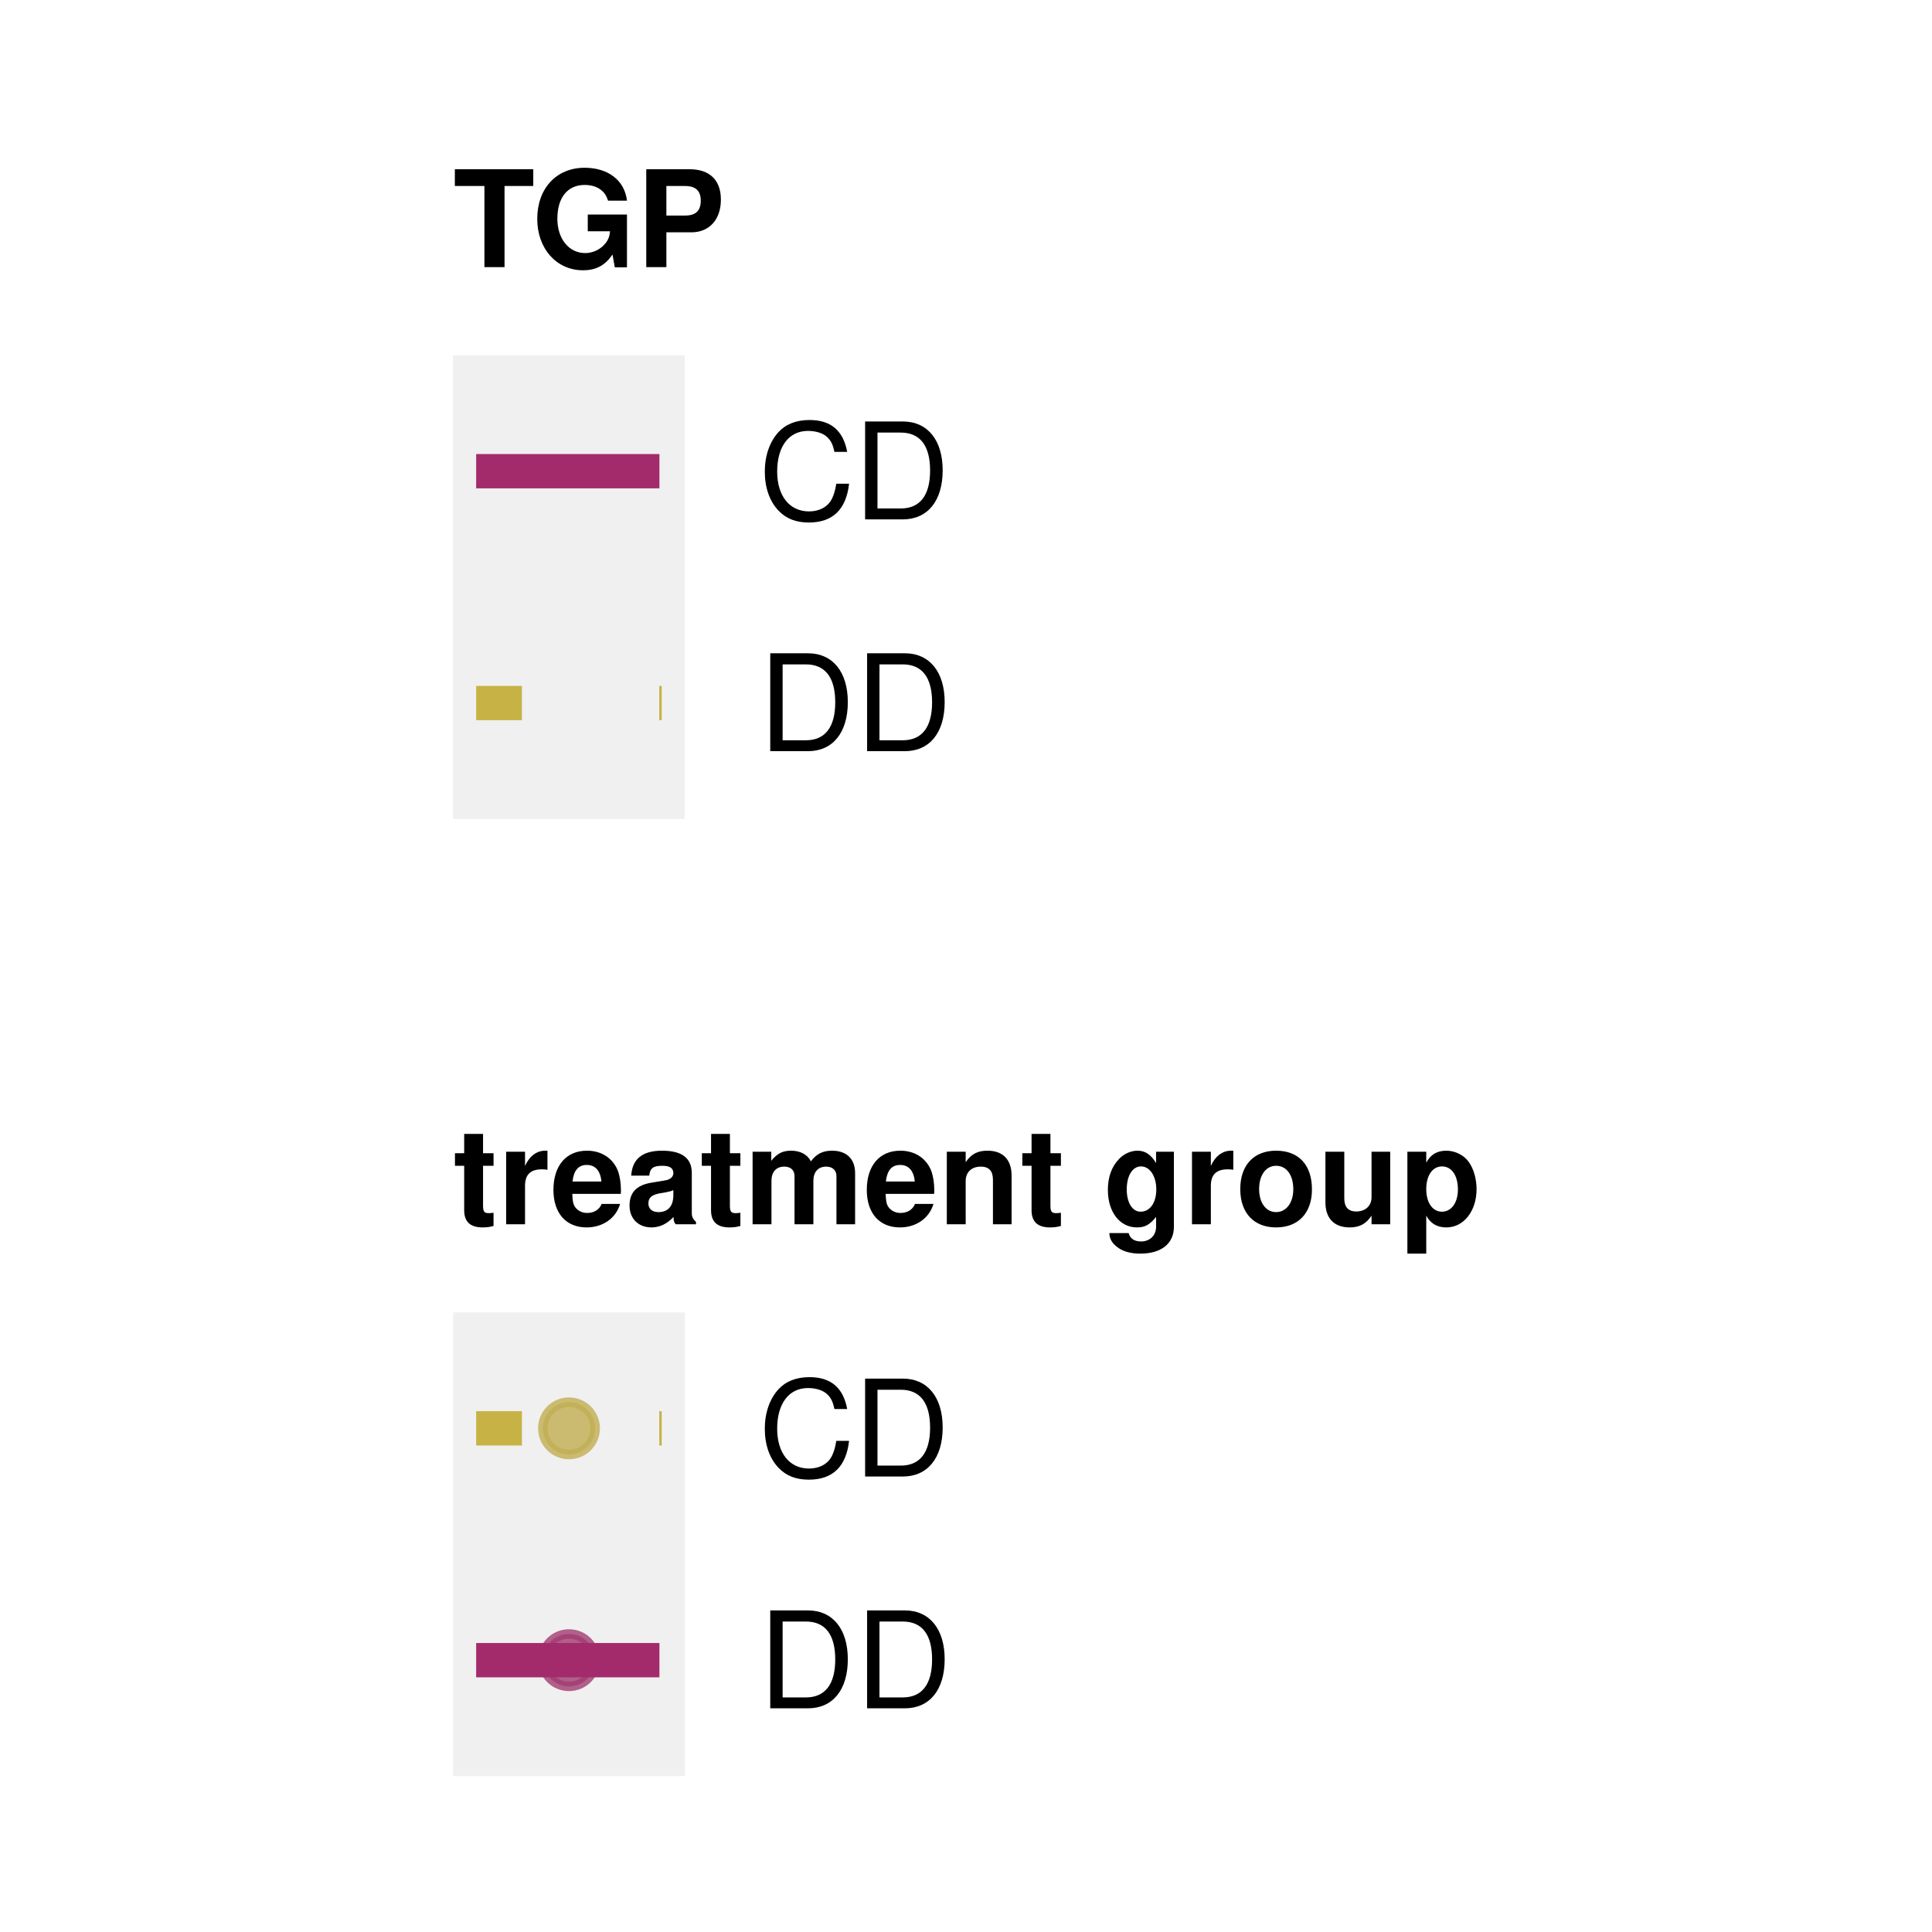
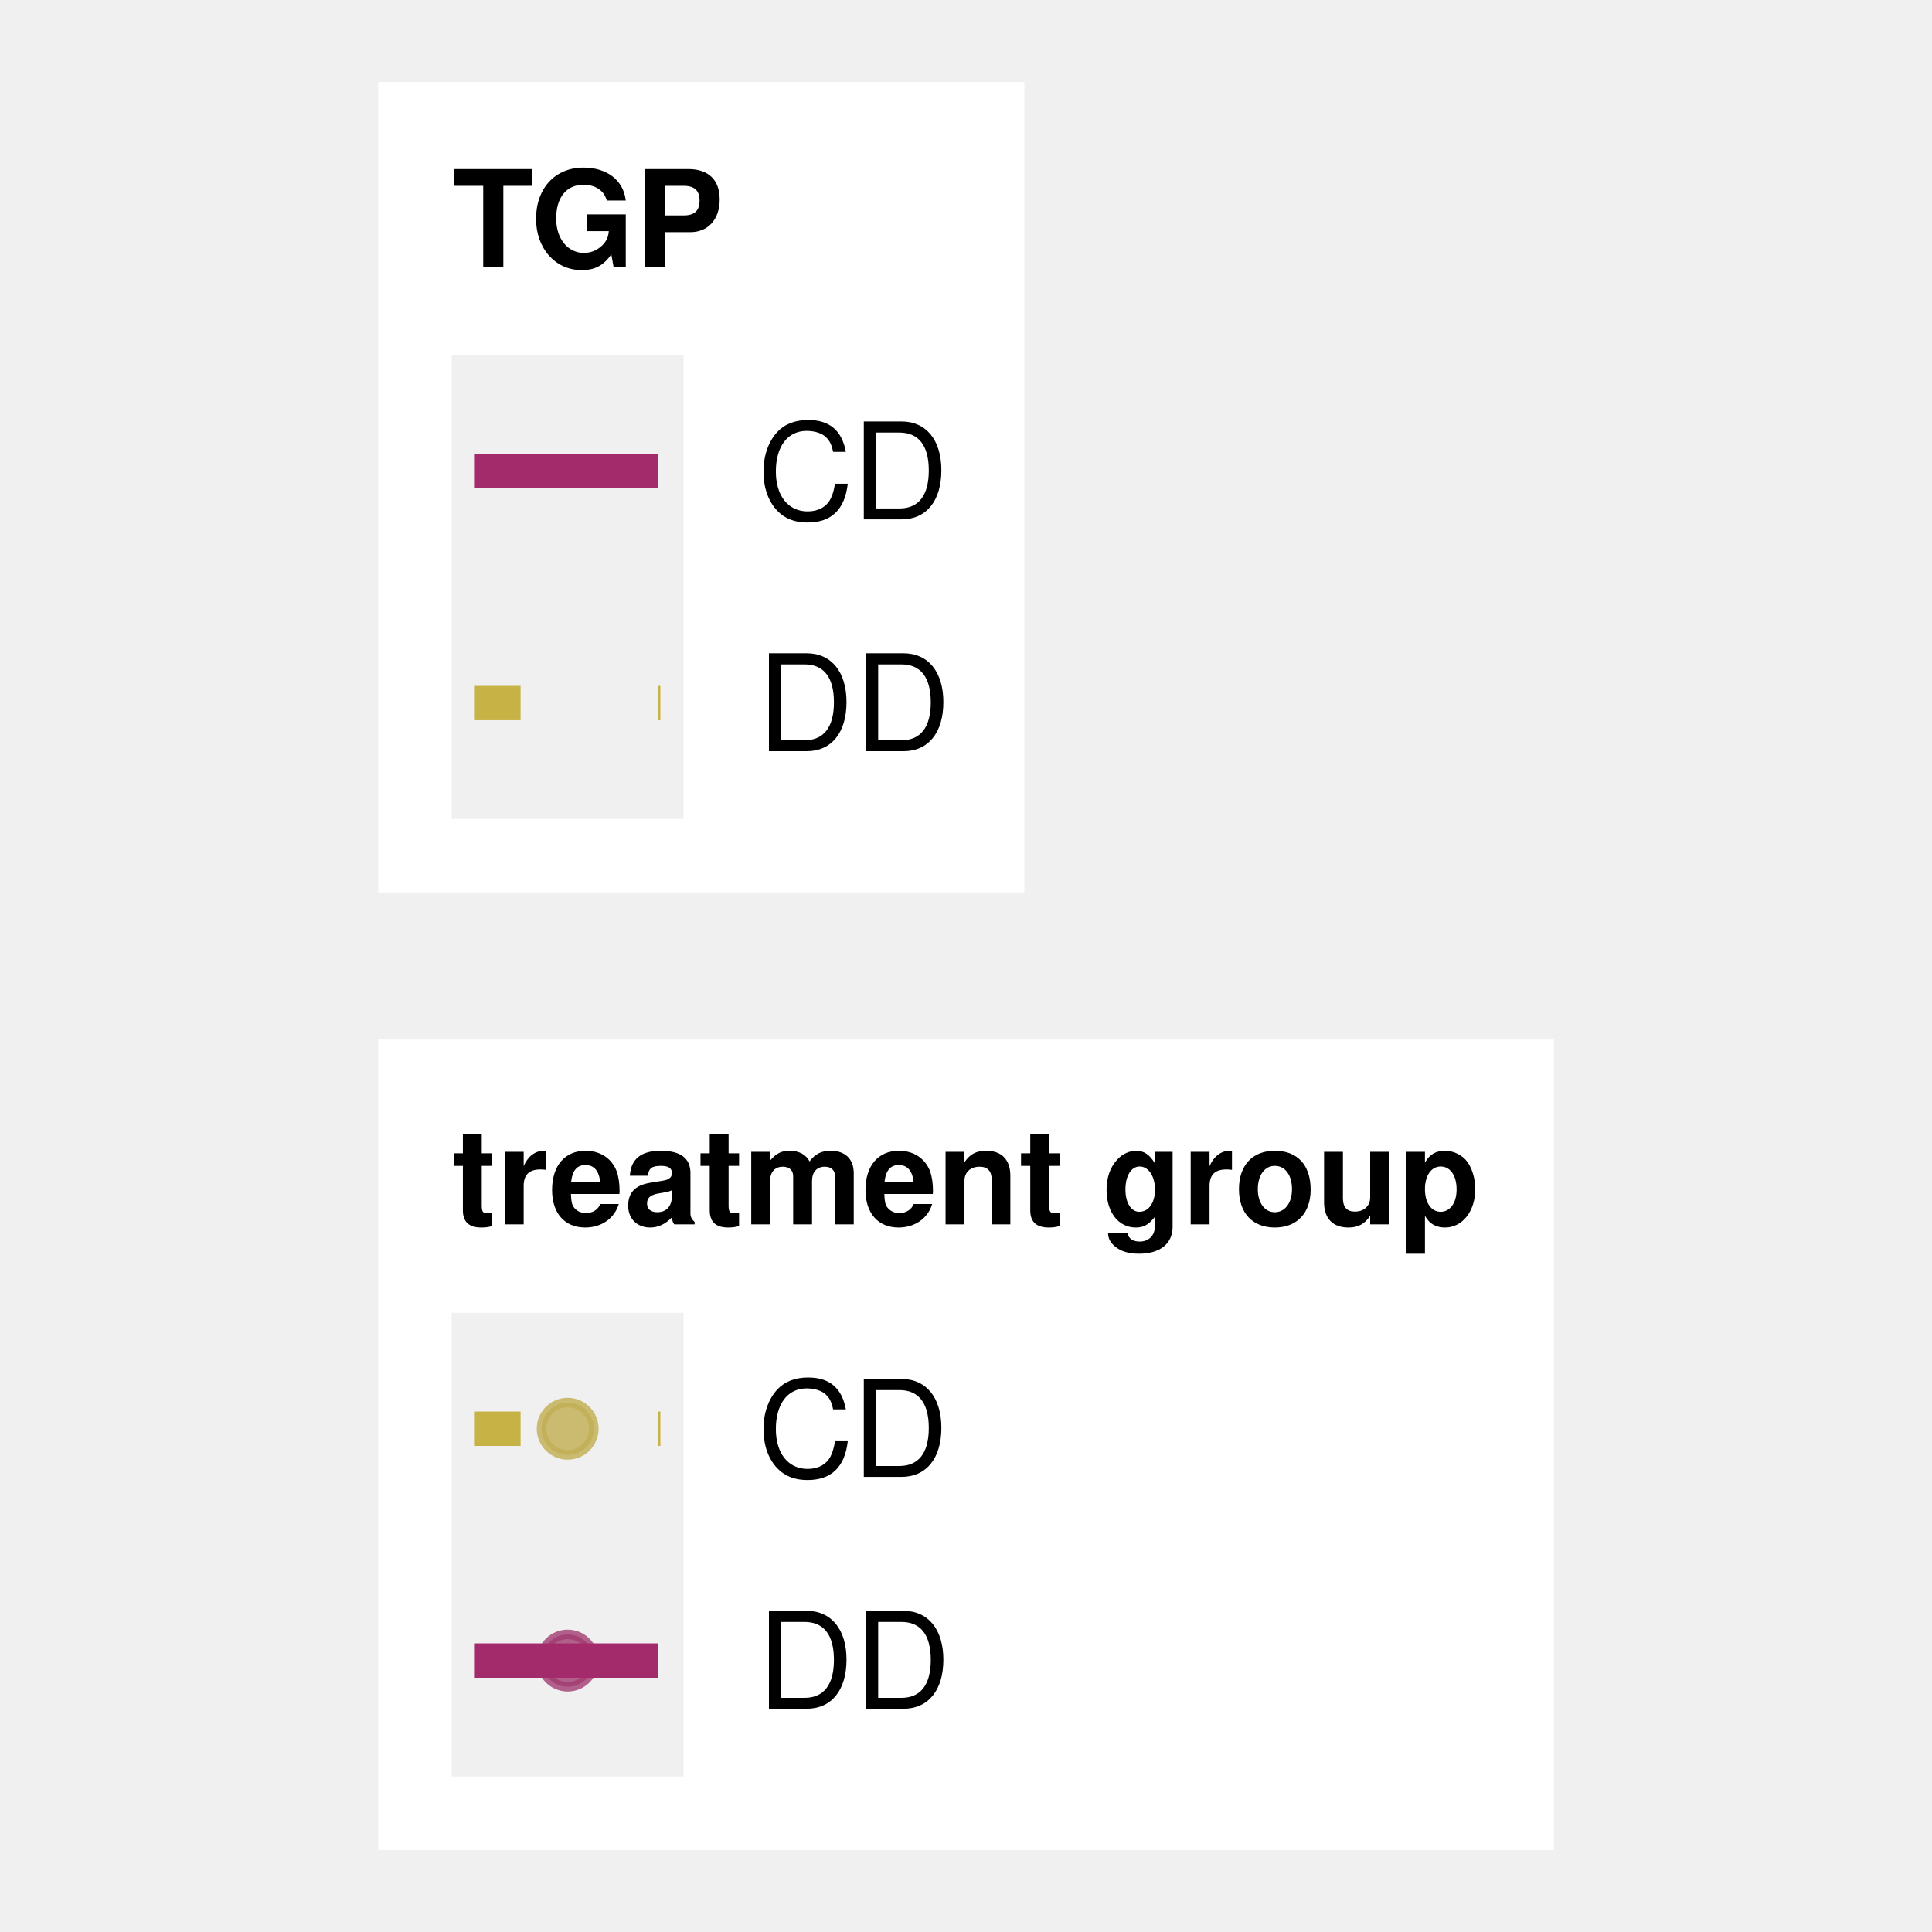
- <svg xmlns="http://www.w3.org/2000/svg" class="svglite" width="144.00pt" height="144.00pt" viewBox="0 0 144.00 144.00">
-   <defs>
-     <style type="text/css">
+ <svg xmlns="http://www.w3.org/2000/svg" width="144.00pt" height="144.00pt" viewBox="0 0 144.00 144.00">
+   <g class="svglite">
+     <defs>
+       <style type="text/css">
    .svglite line, .svglite polyline, .svglite polygon, .svglite path, .svglite rect, .svglite circle {
      fill: none;
      stroke: #000000;
      stroke-linecap: round;
      stroke-linejoin: round;
      stroke-miterlimit: 10.00;
    }
    .svglite text {
      white-space: pre;
    }
+     .svglite g.glyphgroup path {
+       fill: inherit;
+       stroke: none;
+     }
  </style>
-   </defs>
-   <rect width="100%" height="100%" style="stroke: none; fill: #FFFFFF;" />
-   <defs>
-     <clipPath id="cpMC4wMHwxNDQuMDB8MC4wMHwxNDQuMDA=">
-       <rect x="0.00" y="0.00" width="144.00" height="144.00" />
-     </clipPath>
-   </defs>
-   <g clip-path="url(#cpMC4wMHwxNDQuMDB8MC4wMHwxNDQuMDA=)">
-     <rect x="28.29" y="6.14" width="48.16" height="60.38" style="stroke-width: 1.07; stroke: none; fill: #FFFFFF;" />
-     <text x="33.76" y="19.91" style="font-size: 10.00px; font-weight: bold; font-family: &quot;Helvetica&quot;;" textLength="20.55px" lengthAdjust="spacingAndGlyphs">TGP</text>
-     <rect x="33.76" y="26.48" width="17.28" height="17.28" style="stroke-width: 0.75; stroke: none; fill: #999999; fill-opacity: 0.15;" />
-     <line x1="35.49" y1="35.12" x2="49.32" y2="35.12" style="stroke-width: 2.56; stroke: #A32B6B; stroke-dasharray: 13.66,13.66; stroke-linecap: butt;" />
-     <rect x="33.76" y="43.76" width="17.28" height="17.28" style="stroke-width: 0.75; stroke: none; fill: #999999; fill-opacity: 0.15;" />
-     <line x1="35.49" y1="52.40" x2="49.32" y2="52.40" style="stroke-width: 2.56; stroke: #C7B245; stroke-dasharray: 3.41,10.24; stroke-linecap: butt;" />
-     <text x="56.52" y="38.71" style="font-size: 10.00px; font-family: &quot;Helvetica&quot;;" textLength="14.44px" lengthAdjust="spacingAndGlyphs">CD</text>
-     <text x="56.52" y="55.99" style="font-size: 10.00px; font-family: &quot;Helvetica&quot;;" textLength="14.44px" lengthAdjust="spacingAndGlyphs">DD</text>
-     <rect x="28.29" y="77.48" width="87.43" height="60.38" style="stroke-width: 1.07; stroke: none; fill: #FFFFFF;" />
-     <text x="33.77" y="91.25" style="font-size: 10.00px; font-weight: bold; font-family: &quot;Helvetica&quot;;" textLength="76.69px" lengthAdjust="spacingAndGlyphs">treatment group</text>
-     <circle cx="42.41" cy="106.46" r="1.95" style="stroke-width: 0.71; stroke: #C7B245; stroke-opacity: 0.80; fill: #C7B245; fill-opacity: 0.80;" />
-     <rect x="33.77" y="97.82" width="17.28" height="17.28" style="stroke-width: 0.75; stroke: none; fill: #999999; fill-opacity: 0.15;" />
-     <line x1="35.49" y1="106.46" x2="49.32" y2="106.46" style="stroke-width: 2.56; stroke: #C7B245; stroke-dasharray: 3.41,10.24; stroke-linecap: butt;" />
-     <circle cx="42.41" cy="123.74" r="1.95" style="stroke-width: 0.71; stroke: #A32B6B; stroke-opacity: 0.80; fill: #A32B6B; fill-opacity: 0.80;" />
-     <rect x="33.77" y="115.10" width="17.28" height="17.28" style="stroke-width: 0.75; stroke: none; fill: #999999; fill-opacity: 0.15;" />
-     <line x1="35.49" y1="123.74" x2="49.32" y2="123.74" style="stroke-width: 2.56; stroke: #A32B6B; stroke-dasharray: 13.66,13.66; stroke-linecap: butt;" />
-     <text x="56.52" y="110.05" style="font-size: 10.00px; font-family: &quot;Helvetica&quot;;" textLength="14.44px" lengthAdjust="spacingAndGlyphs">CD</text>
-     <text x="56.52" y="127.33" style="font-size: 10.00px; font-family: &quot;Helvetica&quot;;" textLength="14.44px" lengthAdjust="spacingAndGlyphs">DD</text>
+     </defs>
+     <rect width="100%" height="100%" style="stroke: none; fill: none;" />
+     <defs>
+       <clipPath id="cpMC4wMHwxNDQuMDB8MC4wMHwxNDQuMDA=">
+         <rect x="0.00" y="0.00" width="144.00" height="144.00" />
+       </clipPath>
+     </defs>
+     <g clip-path="url(#cpMC4wMHwxNDQuMDB8MC4wMHwxNDQuMDA=)">
+       <rect x="28.19" y="6.11" width="48.16" height="60.41" style="stroke-width: 1.07; stroke: none; fill: #FFFFFF;" />
+       <text x="33.67" y="19.90" style="font-size: 10.00px; font-weight: bold; font-family: &quot;Helvetica&quot;;" textLength="20.56px" lengthAdjust="spacingAndGlyphs">TGP</text>
+       <rect x="33.67" y="26.48" width="17.28" height="17.28" style="stroke-width: 0.75; stroke: none; fill: #999999; fill-opacity: 0.15;" />
+       <line x1="35.39" y1="35.12" x2="49.22" y2="35.12" style="stroke-width: 2.56; stroke: #A32B6B; stroke-dasharray: 13.66,13.66; stroke-linecap: butt;" />
+       <rect x="33.67" y="43.76" width="17.28" height="17.28" style="stroke-width: 0.75; stroke: none; fill: #999999; fill-opacity: 0.15;" />
+       <line x1="35.39" y1="52.40" x2="49.22" y2="52.40" style="stroke-width: 2.56; stroke: #C7B245; stroke-dasharray: 3.41,10.24; stroke-linecap: butt;" />
+       <text x="56.42" y="38.71" style="font-size: 10.00px; font-family: &quot;Helvetica&quot;;" textLength="14.44px" lengthAdjust="spacingAndGlyphs">CD</text>
+       <text x="56.42" y="55.99" style="font-size: 10.00px; font-family: &quot;Helvetica&quot;;" textLength="14.44px" lengthAdjust="spacingAndGlyphs">DD</text>
+       <rect x="28.19" y="77.48" width="87.63" height="60.41" style="stroke-width: 1.07; stroke: none; fill: #FFFFFF;" />
+       <text x="33.67" y="91.26" style="font-size: 10.00px; font-weight: bold; font-family: &quot;Helvetica&quot;;" textLength="76.67px" lengthAdjust="spacingAndGlyphs">treatment group</text>
+       <circle cx="42.31" cy="106.49" r="1.95" style="stroke-width: 0.71; stroke: #C7B245; stroke-opacity: 0.80; fill: #C7B245; fill-opacity: 0.80;" />
+       <rect x="33.67" y="97.85" width="17.28" height="17.28" style="stroke-width: 0.75; stroke: none; fill: #999999; fill-opacity: 0.15;" />
+       <line x1="35.39" y1="106.49" x2="49.22" y2="106.49" style="stroke-width: 2.56; stroke: #C7B245; stroke-dasharray: 3.41,10.24; stroke-linecap: butt;" />
+       <circle cx="42.31" cy="123.77" r="1.95" style="stroke-width: 0.71; stroke: #A32B6B; stroke-opacity: 0.80; fill: #A32B6B; fill-opacity: 0.80;" />
+       <rect x="33.67" y="115.13" width="17.28" height="17.28" style="stroke-width: 0.75; stroke: none; fill: #999999; fill-opacity: 0.15;" />
+       <line x1="35.39" y1="123.77" x2="49.22" y2="123.77" style="stroke-width: 2.56; stroke: #A32B6B; stroke-dasharray: 13.66,13.66; stroke-linecap: butt;" />
+       <text x="56.42" y="110.08" style="font-size: 10.00px; font-family: &quot;Helvetica&quot;;" textLength="14.44px" lengthAdjust="spacingAndGlyphs">CD</text>
+       <text x="56.42" y="127.36" style="font-size: 10.00px; font-family: &quot;Helvetica&quot;;" textLength="14.44px" lengthAdjust="spacingAndGlyphs">DD</text>
+     </g>
  </g>
</svg>
